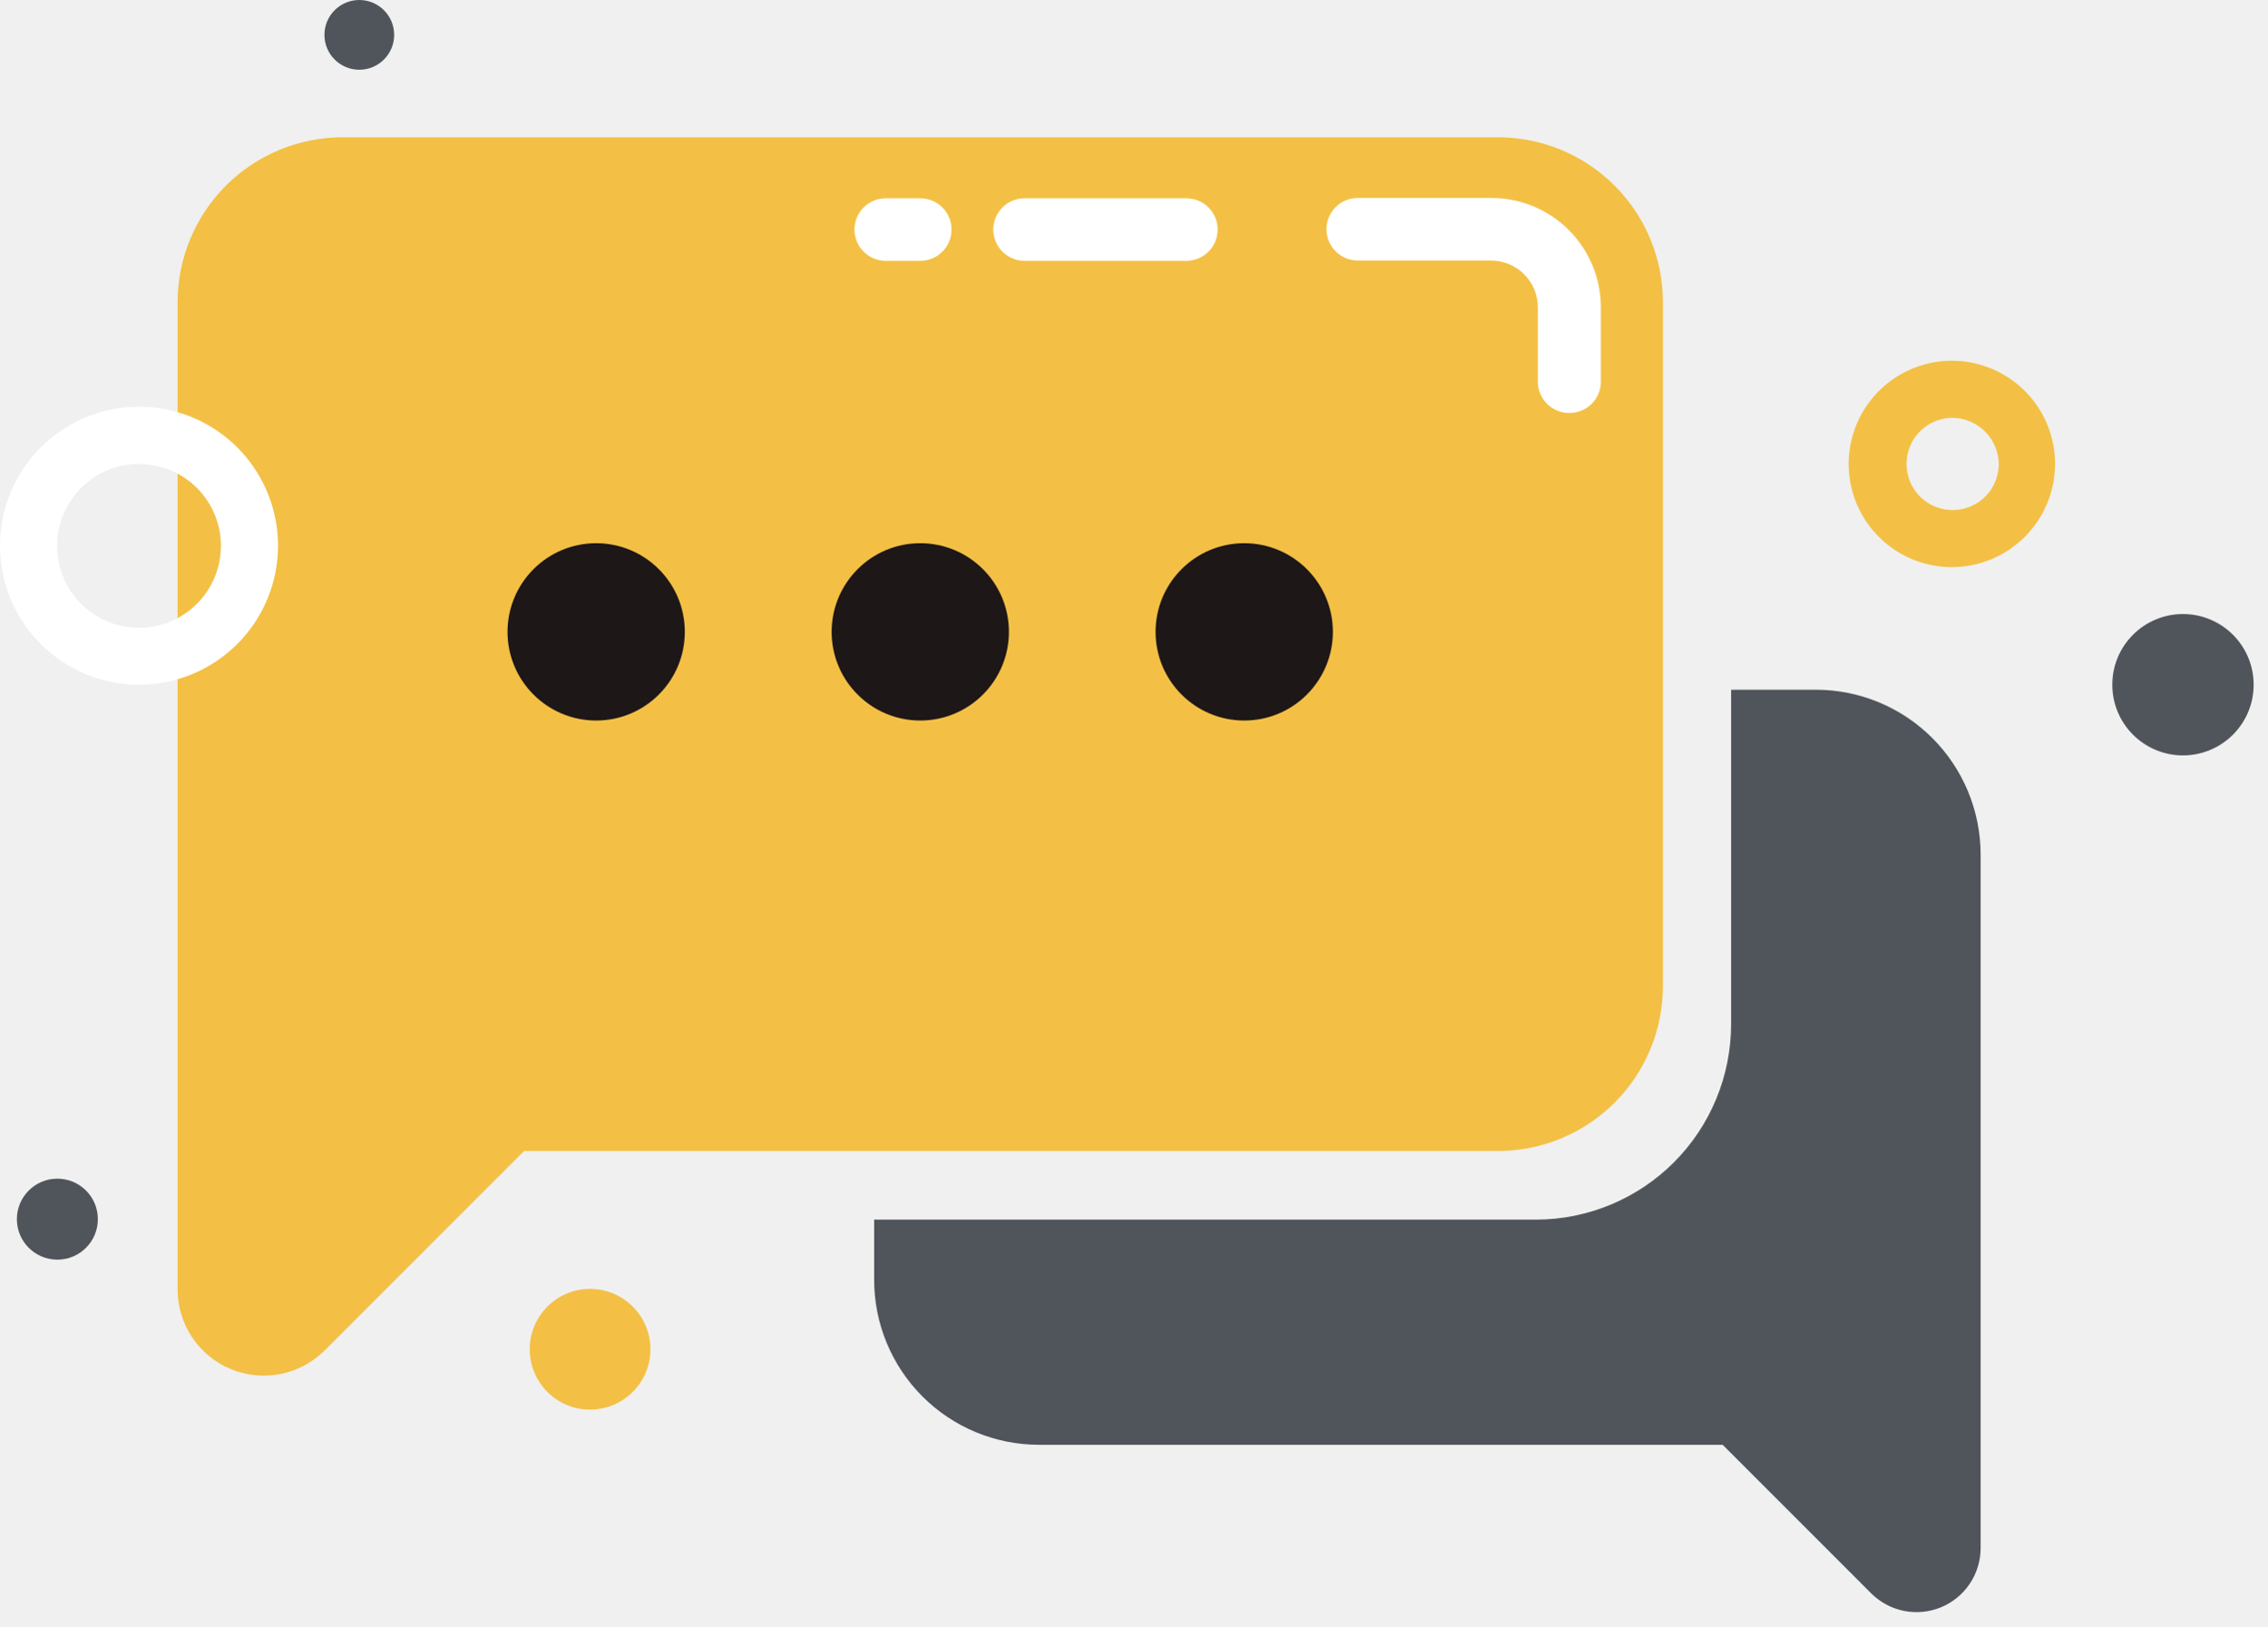
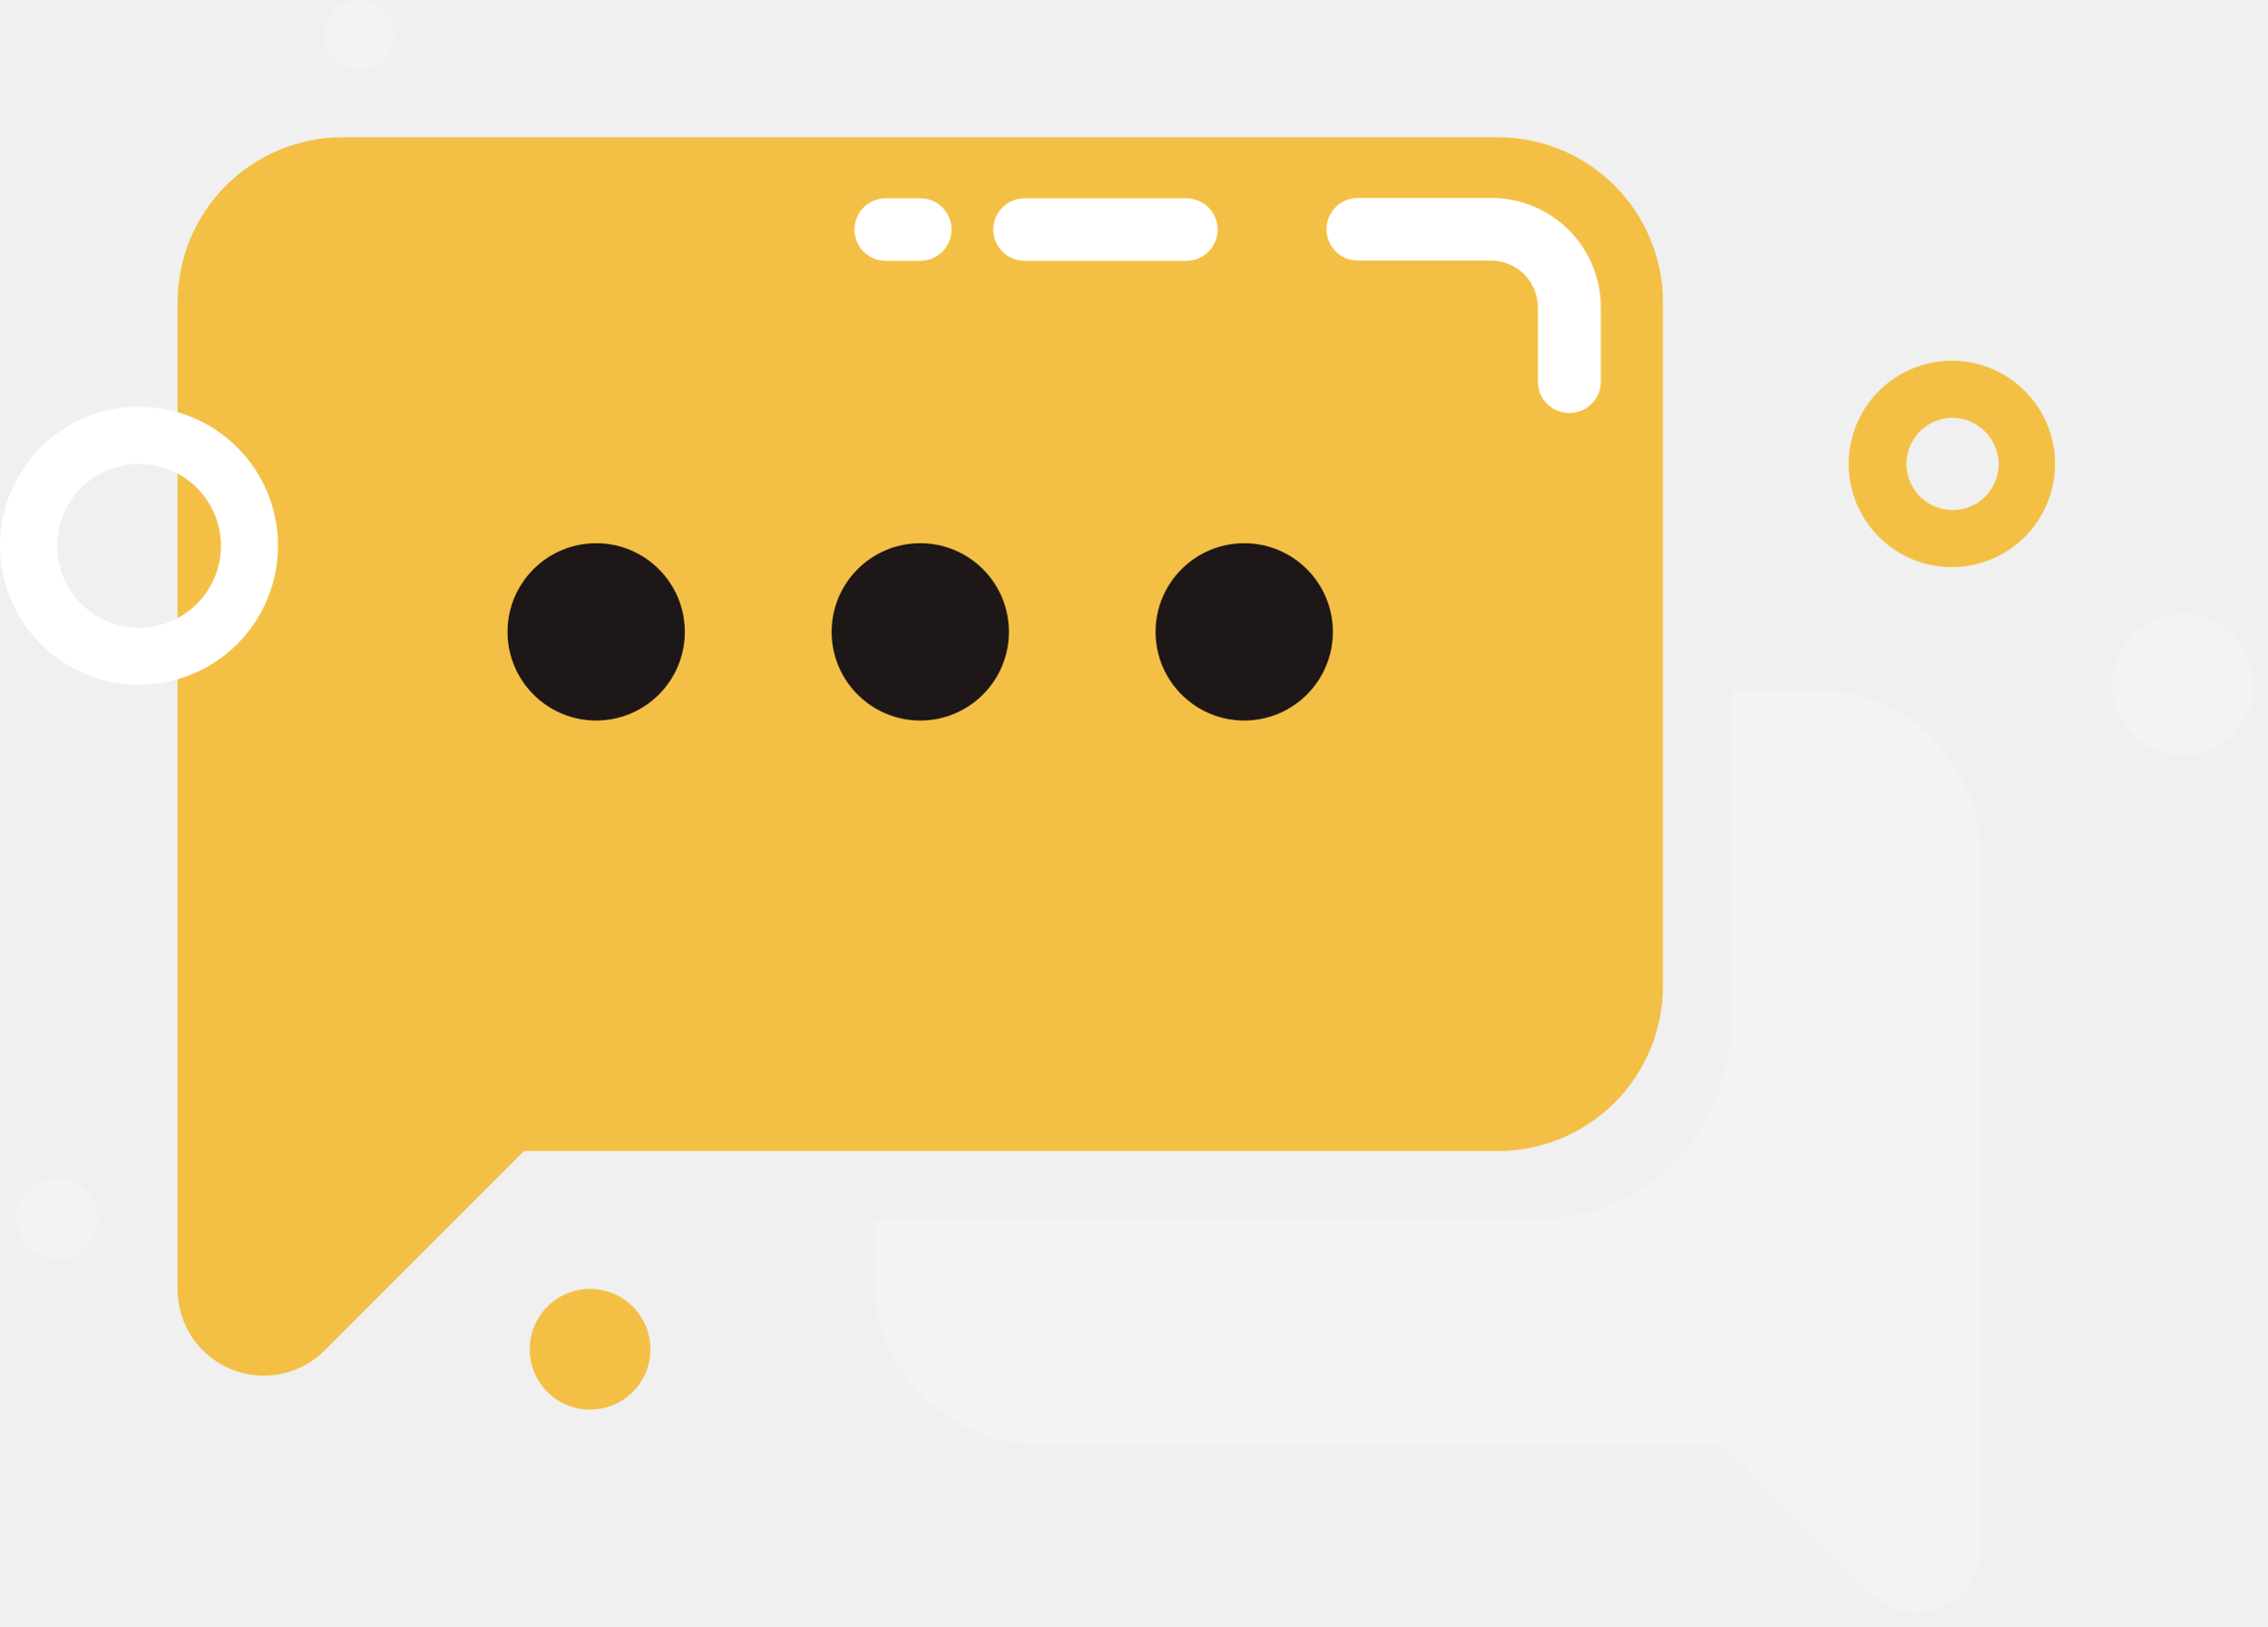
<svg xmlns="http://www.w3.org/2000/svg" width="145" height="104" viewBox="0 0 145 104" fill="none">
-   <path d="M126.679 54.66V99C126.68 99.811 126.439 100.604 125.989 101.279C125.538 101.953 124.898 102.479 124.148 102.79C123.399 103.1 122.574 103.181 121.779 103.023C120.983 102.865 120.253 102.474 119.679 101.9L110.179 92.4H66.459C65.074 92.4 63.702 92.127 62.422 91.597C61.142 91.067 59.979 90.29 58.999 89.31C58.02 88.33 57.242 87.167 56.712 85.887C56.182 84.607 55.909 83.236 55.909 81.85V78H98.219C101.534 78 104.714 76.683 107.058 74.339C109.402 71.995 110.719 68.815 110.719 65.5V44.11H116.119C117.505 44.109 118.878 44.381 120.16 44.91C121.441 45.44 122.605 46.217 123.586 47.197C124.566 48.176 125.344 49.34 125.875 50.62C126.406 51.901 126.679 53.274 126.679 54.66Z" fill="#50555B" />
-   <path d="M139.62 48.31C142.116 48.31 144.14 46.286 144.14 43.79C144.14 41.294 142.116 39.27 139.62 39.27C137.123 39.27 135.1 41.294 135.1 43.79C135.1 46.286 137.123 48.31 139.62 48.31Z" fill="#50555B" />
+   <path d="M126.679 54.66V99C126.68 99.811 126.439 100.604 125.989 101.279C125.538 101.953 124.898 102.479 124.148 102.79C123.399 103.1 122.574 103.181 121.779 103.023C120.983 102.865 120.253 102.474 119.679 101.9L110.179 92.4H66.459C65.074 92.4 63.702 92.127 62.422 91.597C61.142 91.067 59.979 90.29 58.999 89.31C58.02 88.33 57.242 87.167 56.712 85.887C56.182 84.607 55.909 83.236 55.909 81.85V78H98.219C101.534 78 104.714 76.683 107.058 74.339C109.402 71.995 110.719 68.815 110.719 65.5V44.11H116.119C117.505 44.109 118.878 44.381 120.16 44.91C121.441 45.44 122.605 46.217 123.586 47.197C124.566 48.176 125.344 49.34 125.875 50.62C126.406 51.901 126.679 53.274 126.679 54.66Z" fill="#ffffff2b" />
+   <path d="M139.62 48.31C142.116 48.31 144.14 46.286 144.14 43.79C144.14 41.294 142.116 39.27 139.62 39.27C137.123 39.27 135.1 41.294 135.1 43.79C135.1 46.286 137.123 48.31 139.62 48.31Z" fill="#ffffff2b" />
  <path d="M37.74 90.15C39.872 90.15 41.6 88.422 41.6 86.29C41.6 84.158 39.872 82.43 37.74 82.43C35.608 82.43 33.88 84.158 33.88 86.29C33.88 88.422 35.608 90.15 37.74 90.15Z" fill="#F3C045" />
  <path d="M124.839 36.27C123.534 36.27 122.258 35.883 121.173 35.158C120.087 34.433 119.241 33.402 118.742 32.196C118.242 30.99 118.111 29.663 118.366 28.383C118.621 27.102 119.249 25.926 120.172 25.003C121.095 24.08 122.271 23.452 123.552 23.197C124.832 22.942 126.159 23.073 127.365 23.573C128.571 24.072 129.602 24.918 130.327 26.003C131.052 27.089 131.439 28.365 131.439 29.67C131.437 31.42 130.74 33.097 129.503 34.334C128.266 35.571 126.589 36.267 124.839 36.27ZM124.839 26.72C124.26 26.73 123.697 26.91 123.219 27.238C122.742 27.566 122.372 28.027 122.155 28.564C121.938 29.101 121.883 29.69 121.999 30.258C122.114 30.825 122.394 31.346 122.804 31.756C123.213 32.165 123.734 32.445 124.302 32.56C124.869 32.676 125.458 32.622 125.995 32.405C126.532 32.188 126.993 31.817 127.321 31.34C127.649 30.863 127.829 30.299 127.839 29.72C127.839 28.924 127.523 28.161 126.961 27.599C126.398 27.036 125.635 26.72 124.839 26.72Z" fill="#F3C045" />
-   <path d="M22.98 4.46C24.212 4.46 25.21 3.462 25.21 2.23C25.21 0.998 24.212 0 22.98 0C21.748 0 20.75 0.998 20.75 2.23C20.75 3.462 21.748 4.46 22.98 4.46Z" fill="#50555B" />
-   <path d="M3.669 80.56C5.1 80.56 6.259 79.4 6.259 77.97C6.259 76.54 5.1 75.38 3.669 75.38C2.239 75.38 1.079 76.54 1.079 77.97C1.079 79.4 2.239 80.56 3.669 80.56Z" fill="#50555B" />
+   <path d="M22.98 4.46C24.212 4.46 25.21 3.462 25.21 2.23C25.21 0.998 24.212 0 22.98 0C21.748 0 20.75 0.998 20.75 2.23C20.75 3.462 21.748 4.46 22.98 4.46Z" fill="#ffffff2b" />
+   <path d="M3.669 80.56C5.1 80.56 6.259 79.4 6.259 77.97C6.259 76.54 5.1 75.38 3.669 75.38C2.239 75.38 1.079 76.54 1.079 77.97C1.079 79.4 2.239 80.56 3.669 80.56Z" fill="#ffffff2b" />
  <path d="M106.359 19.33V63.06C106.359 64.446 106.086 65.819 105.555 67.1C105.025 68.38 104.247 69.544 103.266 70.523C102.285 71.503 101.121 72.28 99.84 72.81C98.559 73.339 97.186 73.611 95.799 73.61H33.519L20.769 86.36C19.999 87.132 19.018 87.657 17.949 87.871C16.88 88.085 15.772 87.976 14.764 87.56C13.757 87.143 12.896 86.438 12.29 85.531C11.684 84.626 11.36 83.56 11.359 82.47V19.33C11.359 16.532 12.471 13.849 14.449 11.87C16.428 9.892 19.111 8.78 21.909 8.78H95.799C97.186 8.779 98.559 9.051 99.84 9.58C101.121 10.11 102.285 10.887 103.266 11.867C104.247 12.846 105.025 14.01 105.555 15.29C106.086 16.571 106.359 17.944 106.359 19.33Z" fill="#F3C045" />
  <path d="M100.36 26.41C99.829 26.41 99.321 26.199 98.946 25.824C98.571 25.449 98.36 24.94 98.36 24.41V19.66C98.36 18.864 98.044 18.101 97.481 17.539C96.919 16.976 96.156 16.66 95.36 16.66H86.84C86.309 16.66 85.801 16.449 85.426 16.074C85.051 15.699 84.84 15.19 84.84 14.66C84.84 14.13 85.051 13.621 85.426 13.246C85.801 12.871 86.309 12.66 86.84 12.66H95.39C97.246 12.66 99.027 13.397 100.34 14.71C101.652 16.023 102.39 17.803 102.39 19.66V24.41C102.39 24.675 102.337 24.938 102.235 25.182C102.132 25.427 101.982 25.649 101.793 25.835C101.605 26.021 101.381 26.168 101.134 26.266C100.888 26.365 100.625 26.414 100.36 26.41Z" fill="white" />
  <path d="M75.879 16.68H65.529C64.999 16.68 64.49 16.469 64.115 16.094C63.74 15.719 63.529 15.21 63.529 14.68C63.529 14.149 63.74 13.641 64.115 13.266C64.49 12.891 64.999 12.68 65.529 12.68H75.879C76.41 12.68 76.918 12.891 77.293 13.266C77.669 13.641 77.879 14.149 77.879 14.68C77.879 15.21 77.669 15.719 77.293 16.094C76.918 16.469 76.41 16.68 75.879 16.68Z" fill="white" />
  <path d="M58.859 16.68H56.649C56.119 16.68 55.61 16.469 55.235 16.094C54.86 15.719 54.649 15.21 54.649 14.68C54.649 14.149 54.86 13.641 55.235 13.266C55.61 12.891 56.119 12.68 56.649 12.68H58.859C59.39 12.68 59.899 12.891 60.274 13.266C60.649 13.641 60.859 14.149 60.859 14.68C60.859 15.21 60.649 15.719 60.274 16.094C59.899 16.469 59.39 16.68 58.859 16.68Z" fill="white" />
  <path d="M38.13 46.08C41.261 46.08 43.8 43.541 43.8 40.41C43.8 37.279 41.261 34.74 38.13 34.74C34.998 34.74 32.46 37.279 32.46 40.41C32.46 43.541 34.998 46.08 38.13 46.08Z" fill="#1E1717" />
  <path d="M58.859 46.08C61.991 46.08 64.529 43.541 64.529 40.41C64.529 37.279 61.991 34.74 58.859 34.74C55.728 34.74 53.19 37.279 53.19 40.41C53.19 43.541 55.728 46.08 58.859 46.08Z" fill="#1E1717" />
  <path d="M79.579 46.08C82.711 46.08 85.249 43.541 85.249 40.41C85.249 37.279 82.711 34.74 79.579 34.74C76.448 34.74 73.909 37.279 73.909 40.41C73.909 43.541 76.448 46.08 79.579 46.08Z" fill="#1E1717" />
  <path d="M8.9 43.79C7.141 43.792 5.422 43.272 3.958 42.297C2.495 41.321 1.354 39.933 0.68 38.309C0.005 36.685 -0.172 34.897 0.17 33.172C0.511 31.447 1.357 29.862 2.6 28.617C3.843 27.373 5.427 26.525 7.152 26.182C8.877 25.838 10.665 26.013 12.29 26.686C13.915 27.358 15.304 28.498 16.281 29.96C17.258 31.422 17.78 33.141 17.78 34.9C17.78 37.256 16.845 39.516 15.18 41.183C13.515 42.85 11.256 43.787 8.9 43.79ZM8.9 29.67C7.863 29.668 6.848 29.974 5.985 30.549C5.122 31.124 4.449 31.942 4.051 32.9C3.653 33.858 3.548 34.912 3.75 35.93C3.952 36.947 4.451 37.882 5.185 38.615C5.918 39.349 6.853 39.848 7.87 40.05C8.888 40.252 9.942 40.147 10.9 39.749C11.858 39.351 12.676 38.678 13.251 37.815C13.826 36.952 14.132 35.937 14.13 34.9C14.127 33.514 13.575 32.185 12.595 31.205C11.615 30.224 10.286 29.673 8.9 29.67Z" fill="white" />
</svg>
